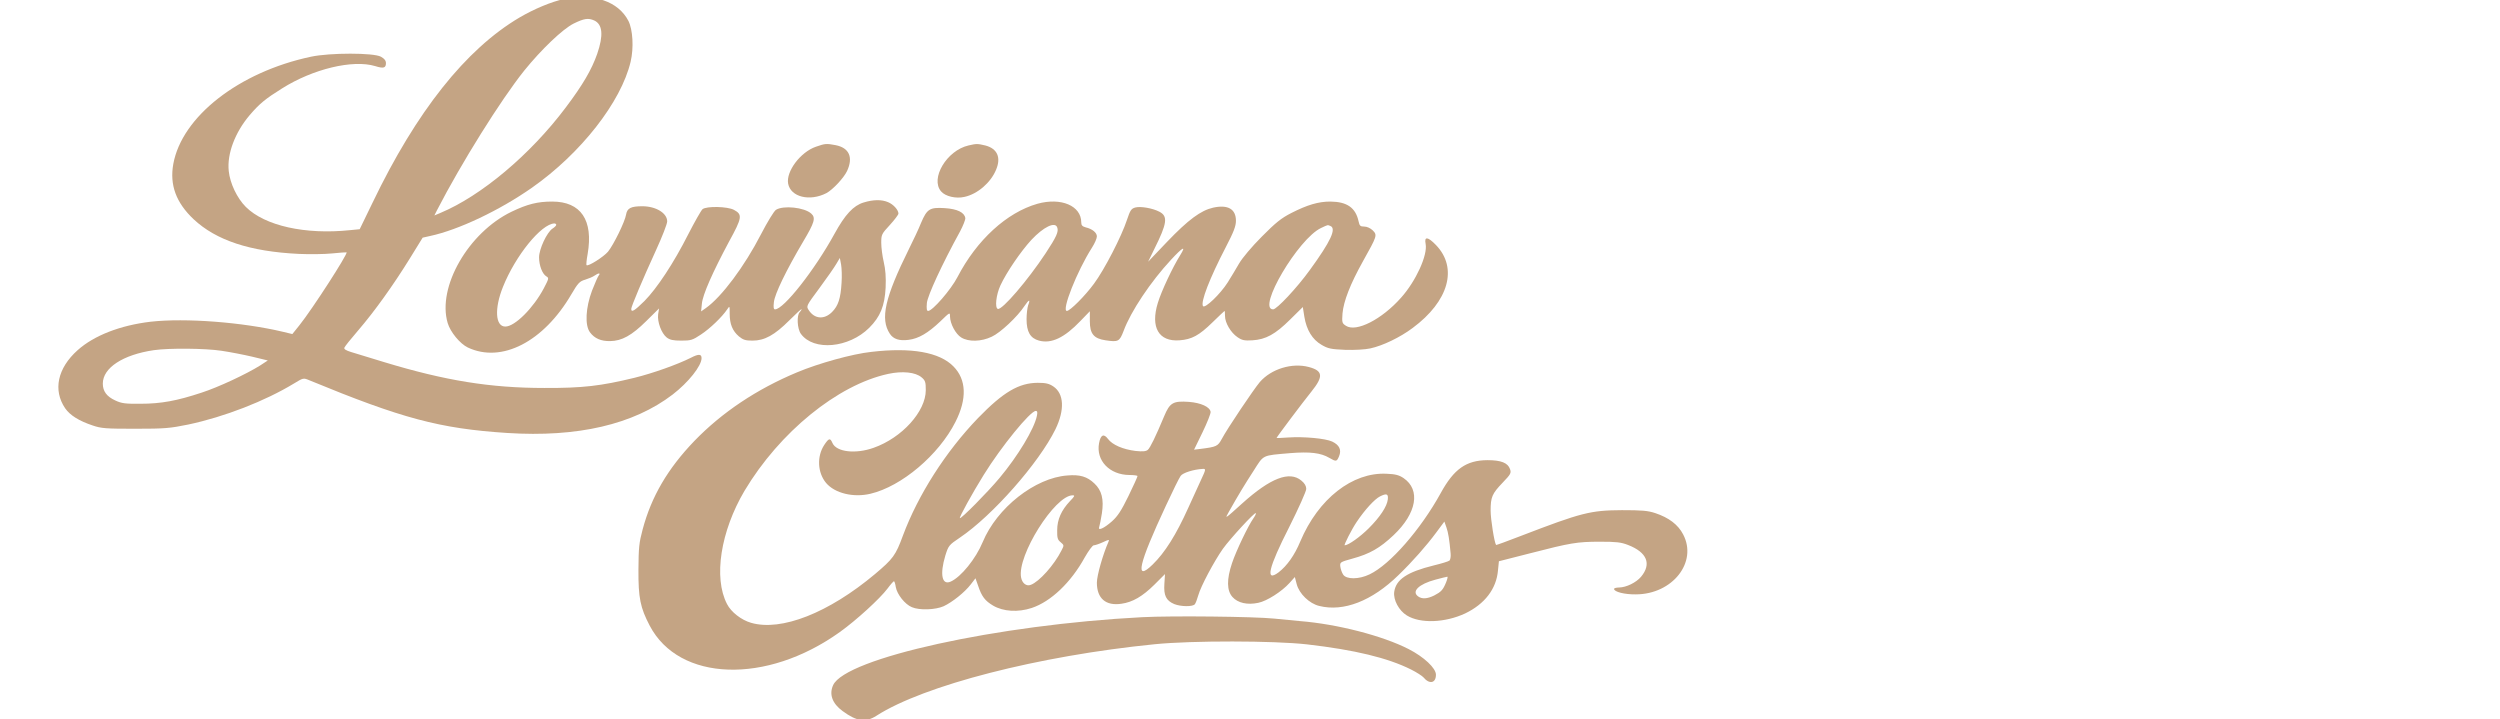
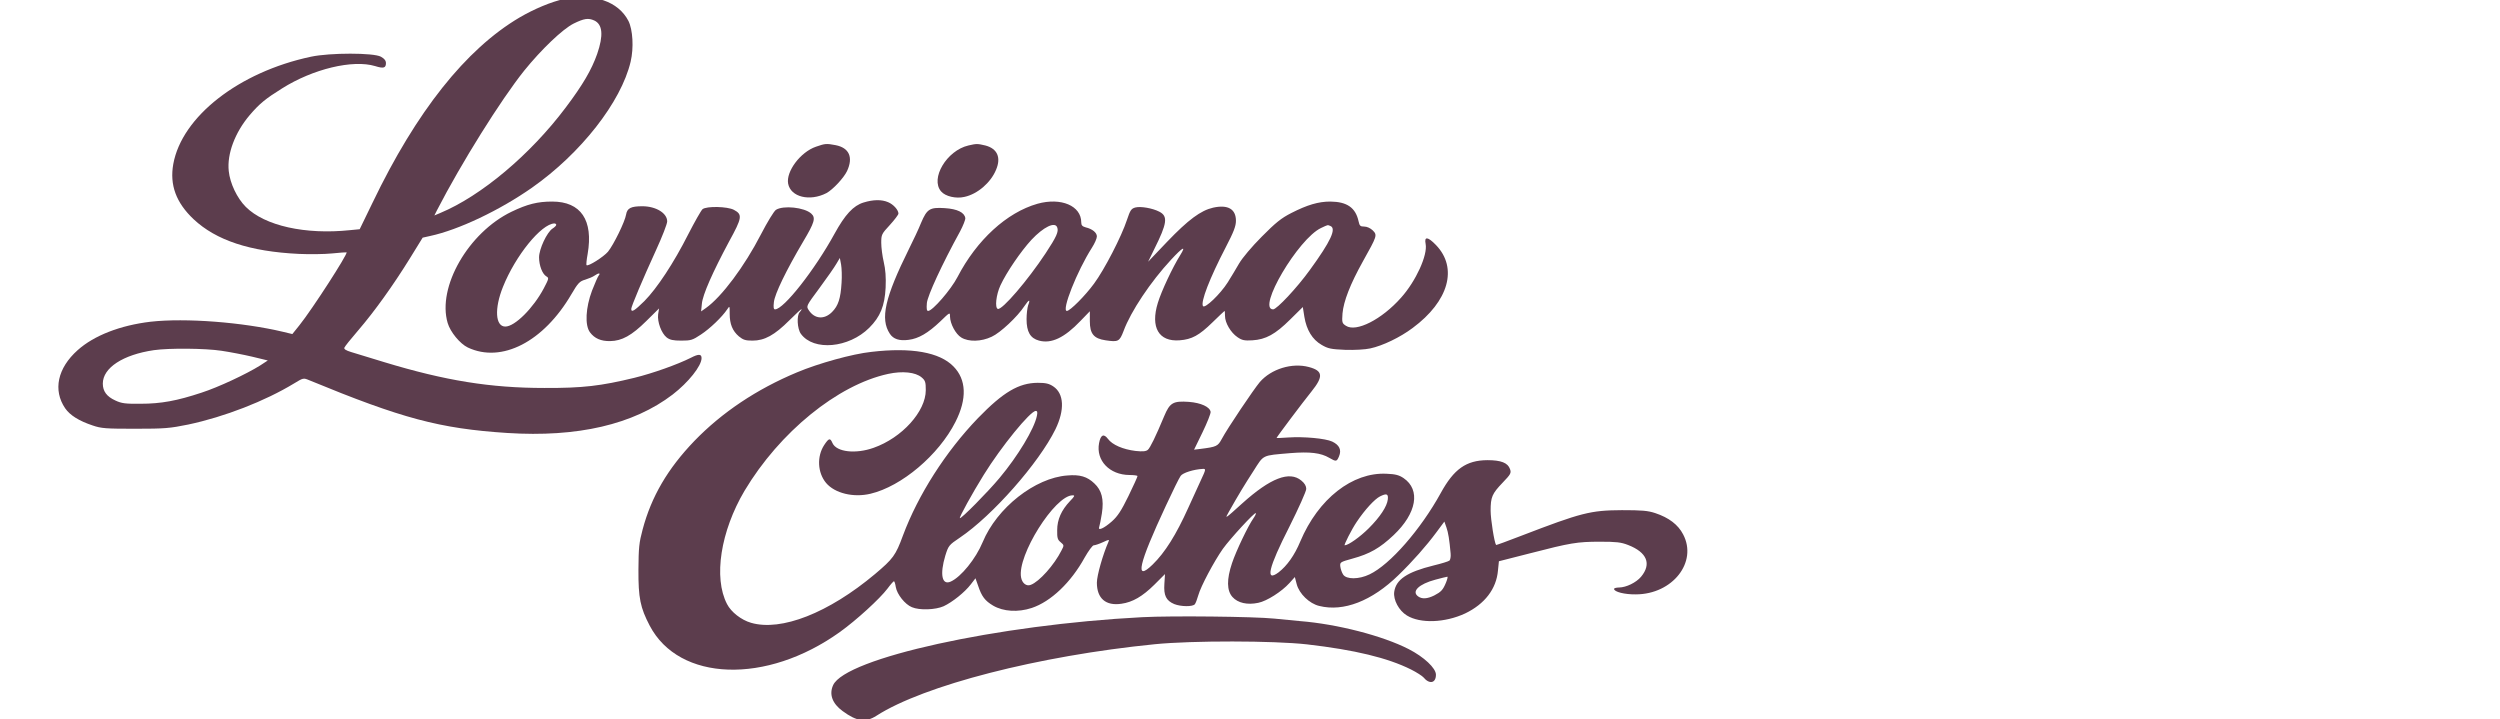
<svg xmlns="http://www.w3.org/2000/svg" viewBox="200 190 1600 460" width="100%" height="100%">
-   <g transform="translate(0,1024) scale(0.1,-0.1)" fill="#C4A484" stroke="none">
+   <g transform="translate(0,1024) scale(0.1,-0.1)" fill="#5C3D4D" stroke="none">
    <path d="M14990 9864 c0 -50 -2 -55 -17 -49 -44 19 -62 17 -87 -8 -37 -37 -36 -97 0 -126 32 -25 52 -26 82 -5 20 14 22 14 22 0 0 -9 5 -16 10 -16 6 0 10 50 10 130 0 80 -4 130 -10 130 -5 0 -10 -25 -10 -56z m-18 -71 c37 -33 11 -113 -37 -113 -49 0 -72 73 -35 110 24 24 47 25 72 3z" />
    <path d="M13104 9863 c-20 -46 -74 -193 -74 -199 0 -2 5 -4 11 -4 5 0 17 16 25 36 14 34 16 35 67 32 48 -3 52 -5 61 -35 5 -18 15 -33 23 -33 17 0 16 2 -36 136 -21 54 -43 100 -50 102 -6 2 -18 -13 -27 -35z m45 -44 c7 -23 15 -47 18 -55 4 -11 -5 -14 -36 -14 -23 0 -41 3 -41 8 0 15 34 102 40 102 4 0 12 -18 19 -41z" />
    <path d="M13270 9780 c0 -100 3 -120 15 -120 13 0 15 20 15 120 0 100 -2 120 -15 120 -12 0 -15 -20 -15 -120z" />
    <path d="M13552 9883 c-40 -20 -62 -59 -62 -112 0 -78 75 -128 154 -101 35 11 36 12 36 66 l0 54 -40 0 c-22 0 -40 -4 -40 -10 0 -5 11 -10 25 -10 22 0 25 -4 25 -39 0 -45 -19 -57 -71 -46 -67 15 -87 111 -34 164 21 22 34 26 75 24 52 -1 67 10 28 21 -36 9 -61 7 -96 -11z" />
    <path d="M14580 9850 c0 -11 -7 -20 -15 -20 -8 0 -15 -4 -15 -10 0 -5 7 -10 15 -10 12 0 15 -14 15 -63 0 -65 11 -87 42 -87 24 0 23 16 -2 23 -17 4 -20 14 -20 66 0 54 2 61 20 61 11 0 20 5 20 10 0 6 -9 10 -20 10 -13 0 -20 7 -20 20 0 11 -4 20 -10 20 -5 0 -10 -9 -10 -20z" />
    <path d="M13745 9806 c-21 -21 -26 -34 -23 -68 4 -55 40 -84 92 -74 46 9 48 27 2 19 -26 -4 -39 0 -55 16 -33 33 -26 41 39 41 56 0 60 2 60 23 0 33 -20 56 -57 63 -26 5 -37 1 -58 -20z m79 -12 c27 -26 18 -34 -35 -34 -51 0 -53 3 -26 38 13 17 42 15 61 -4z" />
    <path d="M13910 9745 c0 -50 4 -85 10 -85 6 0 10 24 10 53 0 57 20 97 49 97 30 0 41 -22 41 -87 0 -49 3 -63 15 -63 11 0 15 13 15 54 0 30 -4 66 -10 80 -12 33 -52 43 -85 22 -22 -14 -25 -15 -25 -1 0 8 -4 15 -10 15 -6 0 -10 -35 -10 -85z" />
    <path d="M14116 9807 c-35 -35 -35 -89 -1 -122 25 -25 42 -29 83 -19 35 10 26 23 -12 17 -26 -4 -39 0 -55 16 -33 33 -26 41 39 41 56 0 60 2 60 23 0 33 -20 56 -57 63 -26 5 -37 1 -57 -19z m78 -13 c27 -26 18 -34 -35 -34 -51 0 -53 3 -26 38 13 17 42 15 61 -4z" />
    <path d="M14280 9745 c0 -98 15 -114 22 -23 5 68 0 108 -13 108 -5 0 -9 -38 -9 -85z" />
    <path d="M14326 9814 c-21 -21 -20 -22 9 -16 14 2 25 11 25 18 0 19 -15 18 -34 -2z" />
    <path d="M14414 9816 c-17 -14 -15 -15 26 -13 35 2 45 -2 48 -15 2 -12 -5 -19 -25 -23 -59 -13 -73 -23 -73 -54 0 -46 52 -68 84 -35 15 14 16 14 16 0 0 -9 7 -16 15 -16 25 0 21 124 -5 150 -24 24 -58 26 -86 6z m74 -92 c-4 -35 -31 -53 -55 -38 -27 17 -28 43 -1 53 44 18 60 13 56 -15z" />
    <path d="M14705 9806 c-21 -21 -26 -34 -23 -68 4 -55 40 -84 92 -74 46 9 48 27 2 19 -26 -4 -39 0 -55 16 -33 33 -26 41 39 41 56 0 60 2 60 23 0 33 -20 56 -57 63 -26 5 -37 1 -58 -20z m79 -12 c27 -26 18 -34 -35 -34 -51 0 -53 3 -26 38 13 17 42 15 61 -4z" />
    <path d="M13360 9760 c0 -5 18 -10 40 -10 22 0 40 5 40 10 0 6 -18 10 -40 10 -22 0 -40 -4 -40 -10z" />
    <path d="M5609 8346 c-80 -17 -190 -63 -284 -118 -344 -203 -660 -601 -940 -1184 l-83 -171 -62 -6 c-286 -30 -546 28 -667 149 -56 56 -101 151 -109 229 -12 110 40 247 133 357 63 74 102 106 208 172 198 125 453 186 596 143 54 -17 69 -12 69 19 0 16 -10 29 -32 41 -47 26 -327 26 -448 0 -461 -98 -826 -383 -881 -687 -24 -134 18 -247 130 -353 144 -135 360 -207 674 -222 67 -3 163 -2 212 3 50 5 91 8 93 7 10 -8 -218 -362 -302 -467 l-45 -56 -58 14 c-260 62 -626 90 -849 65 -194 -23 -362 -88 -467 -182 -129 -115 -159 -256 -80 -372 31 -45 89 -81 176 -110 55 -19 85 -21 272 -21 190 0 222 3 340 27 231 49 491 150 677 263 59 36 60 36 96 21 594 -245 836 -310 1268 -338 450 -29 808 54 1059 246 100 77 185 183 185 233 0 27 -19 28 -69 2 -86 -43 -243 -99 -361 -128 -214 -52 -331 -66 -575 -65 -347 0 -636 47 -1025 165 -91 28 -187 57 -213 65 -33 10 -47 19 -43 28 3 8 42 57 88 110 105 122 225 290 331 461 l82 133 49 11 c181 39 444 164 651 309 312 219 570 548 631 806 21 89 14 205 -14 261 -65 126 -223 179 -413 140z m194 -137 c54 -25 60 -95 19 -214 -36 -102 -92 -198 -202 -344 -227 -302 -541 -565 -802 -674 l-38 -16 16 32 c156 303 410 709 559 895 110 136 246 266 316 301 67 33 94 37 132 20z m-2385 -2114 c54 -8 142 -25 197 -38 l99 -24 -49 -32 c-88 -55 -267 -139 -375 -174 -157 -52 -259 -71 -390 -71 -97 -1 -122 2 -162 21 -55 25 -80 59 -80 108 0 101 129 185 327 214 98 14 328 12 433 -4z" />
    <path d="M7222 7401 c-99 -34 -192 -158 -178 -236 16 -86 138 -116 245 -61 41 22 111 97 132 141 41 88 14 149 -73 166 -59 11 -66 11 -126 -10z" />
    <path d="M8198 7409 c-139 -32 -246 -212 -175 -294 27 -32 96 -48 150 -35 83 18 168 91 202 174 33 78 8 135 -69 155 -51 12 -56 12 -108 0z" />
    <path d="M7527 7044 c-66 -20 -119 -78 -186 -200 -126 -230 -325 -484 -381 -484 -9 0 -11 14 -7 47 6 53 78 202 188 388 72 121 81 151 51 178 -44 40 -179 54 -226 24 -13 -9 -54 -76 -96 -157 -105 -204 -251 -400 -353 -472 l-30 -21 5 49 c5 58 69 202 174 398 84 153 87 173 31 203 -41 22 -176 25 -201 4 -9 -8 -50 -80 -91 -160 -93 -184 -200 -346 -281 -428 -63 -62 -84 -75 -84 -50 0 16 73 189 159 377 39 85 71 167 71 183 0 53 -72 97 -159 97 -73 0 -97 -12 -104 -53 -7 -45 -80 -194 -116 -238 -28 -33 -127 -96 -137 -86 -3 2 0 35 7 72 37 216 -43 335 -227 335 -93 0 -158 -16 -260 -65 -276 -133 -477 -482 -409 -712 17 -58 79 -133 129 -157 216 -102 485 36 663 341 42 72 53 83 88 93 22 7 49 18 60 26 25 18 41 18 27 1 -6 -7 -25 -51 -43 -97 -41 -109 -47 -222 -13 -267 29 -39 70 -57 129 -56 75 1 138 36 231 128 l82 81 -6 -38 c-6 -48 21 -121 55 -148 20 -15 41 -20 93 -20 61 0 72 3 126 39 58 38 135 112 168 161 16 24 16 24 16 -28 0 -66 18 -110 59 -145 27 -22 42 -27 87 -27 77 0 141 35 236 130 43 43 78 75 78 71 0 -4 -5 -12 -12 -19 -20 -20 -16 -107 8 -139 81 -111 306 -91 437 39 71 71 99 140 105 257 3 67 -1 117 -12 164 -9 38 -16 93 -16 123 0 52 2 57 55 114 30 33 55 66 55 73 0 23 -32 59 -66 73 -42 18 -95 17 -157 -2z m-1967 -143 c0 -5 -11 -16 -24 -24 -36 -24 -86 -131 -86 -184 0 -52 21 -107 47 -122 17 -10 16 -14 -17 -77 -67 -126 -185 -244 -246 -244 -64 0 -71 115 -15 254 80 200 245 403 329 406 6 0 12 -4 12 -9z m1826 -371 c-6 -100 -21 -147 -61 -187 -50 -50 -112 -45 -149 12 -17 26 -17 26 69 142 48 65 96 134 108 155 l22 37 8 -42 c4 -23 6 -76 3 -117z" />
    <path d="M8640 7036 c-197 -56 -389 -232 -512 -469 -42 -81 -160 -217 -188 -217 -9 0 -11 14 -8 51 5 48 96 246 213 459 19 36 34 74 33 84 -5 36 -51 59 -132 64 -96 6 -113 -5 -151 -94 -15 -38 -51 -114 -78 -168 -154 -311 -185 -447 -122 -542 22 -34 61 -47 120 -39 64 8 124 43 203 118 62 60 62 60 62 31 1 -46 36 -112 72 -134 47 -29 128 -27 195 5 55 25 165 128 210 197 29 43 39 45 23 4 -5 -15 -10 -55 -10 -89 0 -81 24 -122 80 -137 79 -21 162 18 265 126 l60 62 0 -64 c0 -80 25 -111 101 -122 81 -12 89 -8 115 60 46 125 173 315 304 456 75 81 98 93 59 30 -48 -76 -122 -233 -144 -307 -48 -156 6 -249 139 -239 79 6 125 31 211 115 41 40 76 73 77 73 2 0 3 -15 3 -32 0 -44 37 -107 80 -136 29 -20 45 -23 95 -20 86 5 147 39 241 132 l82 81 10 -63 c14 -84 51 -145 110 -179 41 -24 59 -28 151 -32 61 -2 128 2 160 9 80 17 192 71 272 131 231 171 291 384 149 531 -52 54 -76 56 -66 7 14 -71 -62 -238 -157 -344 -124 -140 -288 -223 -353 -180 -25 16 -26 21 -22 79 7 78 49 187 131 334 91 163 93 167 62 198 -15 14 -36 24 -54 24 -25 0 -30 5 -36 33 -19 88 -74 126 -181 127 -76 0 -147 -21 -249 -73 -65 -33 -101 -62 -190 -152 -64 -64 -124 -136 -144 -170 -19 -33 -52 -88 -74 -123 -47 -74 -146 -169 -158 -151 -16 26 42 177 146 377 51 98 65 135 65 169 0 75 -51 105 -146 84 -79 -18 -159 -77 -295 -219 l-121 -127 39 80 c83 166 89 211 33 240 -44 23 -121 36 -154 27 -26 -7 -33 -18 -53 -78 -35 -107 -145 -320 -211 -409 -57 -78 -154 -175 -174 -175 -36 0 65 255 160 404 18 28 32 60 32 73 0 24 -29 48 -72 58 -21 6 -28 13 -28 32 0 106 -129 161 -280 119z m126 -151 c11 -27 -5 -61 -74 -166 -115 -174 -279 -365 -306 -356 -20 7 -11 91 17 151 39 84 130 217 198 291 78 83 151 118 165 80z m1748 9 c41 -16 3 -98 -131 -282 -83 -115 -212 -252 -235 -252 -106 0 161 453 307 521 47 22 40 20 59 13z" />
    <path d="M7577 6088 c-122 -13 -338 -73 -476 -131 -259 -108 -481 -257 -657 -439 -171 -178 -275 -356 -331 -566 -23 -85 -26 -118 -27 -257 -1 -183 12 -244 72 -359 188 -359 747 -378 1217 -41 105 75 256 213 305 278 19 26 38 47 41 47 4 0 9 -17 12 -37 8 -47 59 -111 103 -129 49 -21 151 -17 203 6 56 26 136 90 174 140 l30 39 17 -48 c23 -69 44 -96 96 -127 65 -38 159 -44 247 -15 123 41 251 163 339 323 24 42 50 78 58 78 8 0 35 9 59 20 39 18 42 19 35 2 -35 -79 -74 -215 -74 -261 0 -101 57 -150 157 -135 72 10 135 47 211 122 l68 68 -4 -63 c-5 -74 11 -107 63 -129 42 -17 119 -18 132 -1 5 6 15 32 22 57 16 58 101 217 157 297 49 68 204 236 211 229 3 -3 -4 -17 -15 -33 -34 -48 -111 -209 -137 -287 -35 -104 -34 -176 3 -217 34 -38 95 -52 165 -37 55 11 150 72 199 126 l35 39 12 -46 c16 -61 81 -124 144 -139 155 -39 337 31 507 197 90 87 179 188 242 273 l52 70 13 -37 c12 -34 19 -78 27 -167 2 -21 -2 -42 -8 -46 -6 -5 -51 -19 -101 -31 -170 -42 -241 -90 -252 -169 -7 -51 30 -120 81 -151 86 -53 244 -47 373 13 125 60 200 157 210 275 l6 59 196 50 c263 68 305 75 451 75 104 0 134 -3 180 -21 121 -47 151 -121 83 -203 -32 -38 -95 -68 -140 -69 -18 0 -33 -4 -33 -9 0 -19 68 -36 140 -35 234 1 396 206 302 384 -32 62 -91 107 -178 136 -48 16 -87 19 -214 19 -201 -1 -259 -16 -644 -164 -87 -34 -160 -60 -161 -59 -11 14 -35 165 -35 219 0 88 9 109 77 180 52 54 56 62 47 87 -14 40 -57 57 -145 57 -136 -1 -214 -57 -298 -210 -128 -233 -325 -459 -456 -521 -68 -33 -149 -33 -169 -1 -8 12 -16 35 -18 51 -3 28 -1 29 78 51 110 30 175 67 263 150 148 140 174 290 64 365 -28 19 -52 26 -109 28 -218 11 -437 -160 -552 -433 -37 -89 -85 -156 -139 -198 -87 -65 -66 27 69 292 59 118 108 227 108 242 0 18 -10 36 -31 53 -76 64 -198 17 -379 -146 -113 -102 -113 -102 -85 -53 62 110 101 174 158 262 67 105 51 97 235 113 125 10 195 2 249 -30 45 -26 48 -25 63 10 17 41 2 72 -44 94 -43 20 -181 33 -284 26 -39 -3 -72 -4 -72 -3 0 5 169 230 224 298 77 96 73 132 -17 156 -108 29 -241 -12 -314 -96 -39 -46 -208 -297 -244 -365 -25 -46 -33 -50 -136 -63 l-41 -5 54 111 c30 62 53 120 52 131 -5 32 -62 58 -139 64 -101 7 -122 -5 -158 -91 -56 -134 -90 -203 -105 -216 -12 -10 -33 -12 -79 -7 -80 10 -148 39 -176 77 -27 36 -47 27 -57 -27 -21 -111 67 -203 194 -204 28 0 52 -3 52 -7 0 -5 -26 -62 -58 -128 -46 -94 -69 -129 -106 -162 -51 -45 -92 -63 -81 -35 3 9 11 48 17 86 14 91 -1 148 -48 192 -46 44 -93 58 -173 51 -207 -15 -451 -207 -542 -427 -44 -106 -138 -222 -204 -252 -57 -26 -71 46 -35 166 20 64 23 68 93 115 209 141 506 478 612 694 60 124 55 228 -14 274 -27 18 -48 23 -100 23 -121 -1 -220 -59 -382 -226 -207 -215 -383 -491 -480 -751 -47 -128 -63 -149 -179 -247 -297 -249 -600 -368 -793 -312 -63 18 -128 69 -154 120 -88 169 -41 466 112 725 224 375 596 678 919 748 92 20 175 11 214 -22 24 -20 27 -31 27 -82 0 -136 -152 -305 -334 -369 -115 -41 -237 -27 -263 30 -15 35 -23 33 -53 -12 -48 -73 -43 -177 12 -243 56 -66 175 -95 284 -69 199 47 437 248 544 460 75 148 70 271 -13 355 -89 91 -270 123 -525 93z m1059 -410 c-17 -83 -121 -256 -239 -397 -75 -90 -247 -264 -254 -257 -5 5 79 158 153 277 112 181 298 409 333 409 10 0 12 -9 7 -32z m1048 -415 c-20 -43 -55 -121 -79 -173 -78 -173 -149 -286 -228 -363 -117 -114 -91 0 85 377 43 93 85 178 94 190 13 20 84 42 141 45 22 1 22 -1 -13 -76z m1198 -119 c-5 -45 -49 -112 -122 -185 -55 -55 -131 -109 -154 -109 -7 0 45 103 77 150 53 79 115 146 149 163 42 21 54 17 50 -19z m-2034 -11 c-55 -58 -82 -118 -82 -186 -1 -50 3 -62 22 -77 22 -19 23 -20 6 -52 -47 -94 -143 -201 -197 -221 -28 -11 -55 10 -62 47 -27 139 216 526 330 526 16 0 13 -6 -17 -37z m2407 -520 c-20 -49 -32 -61 -76 -84 -45 -22 -78 -24 -103 -6 -44 32 5 79 110 107 38 10 72 19 77 19 4 1 0 -16 -8 -36z" />
    <path d="M9310 4390 c-926 -48 -1899 -262 -1978 -435 -27 -59 -5 -118 61 -166 91 -67 147 -74 216 -30 303 195 1039 384 1782 458 240 24 761 23 974 -1 304 -35 516 -86 666 -161 36 -18 71 -41 79 -50 38 -46 80 -38 80 17 0 42 -77 114 -175 164 -166 85 -456 160 -695 179 -41 4 -115 11 -165 16 -129 13 -651 19 -845 9z" />
  </g>
</svg>
